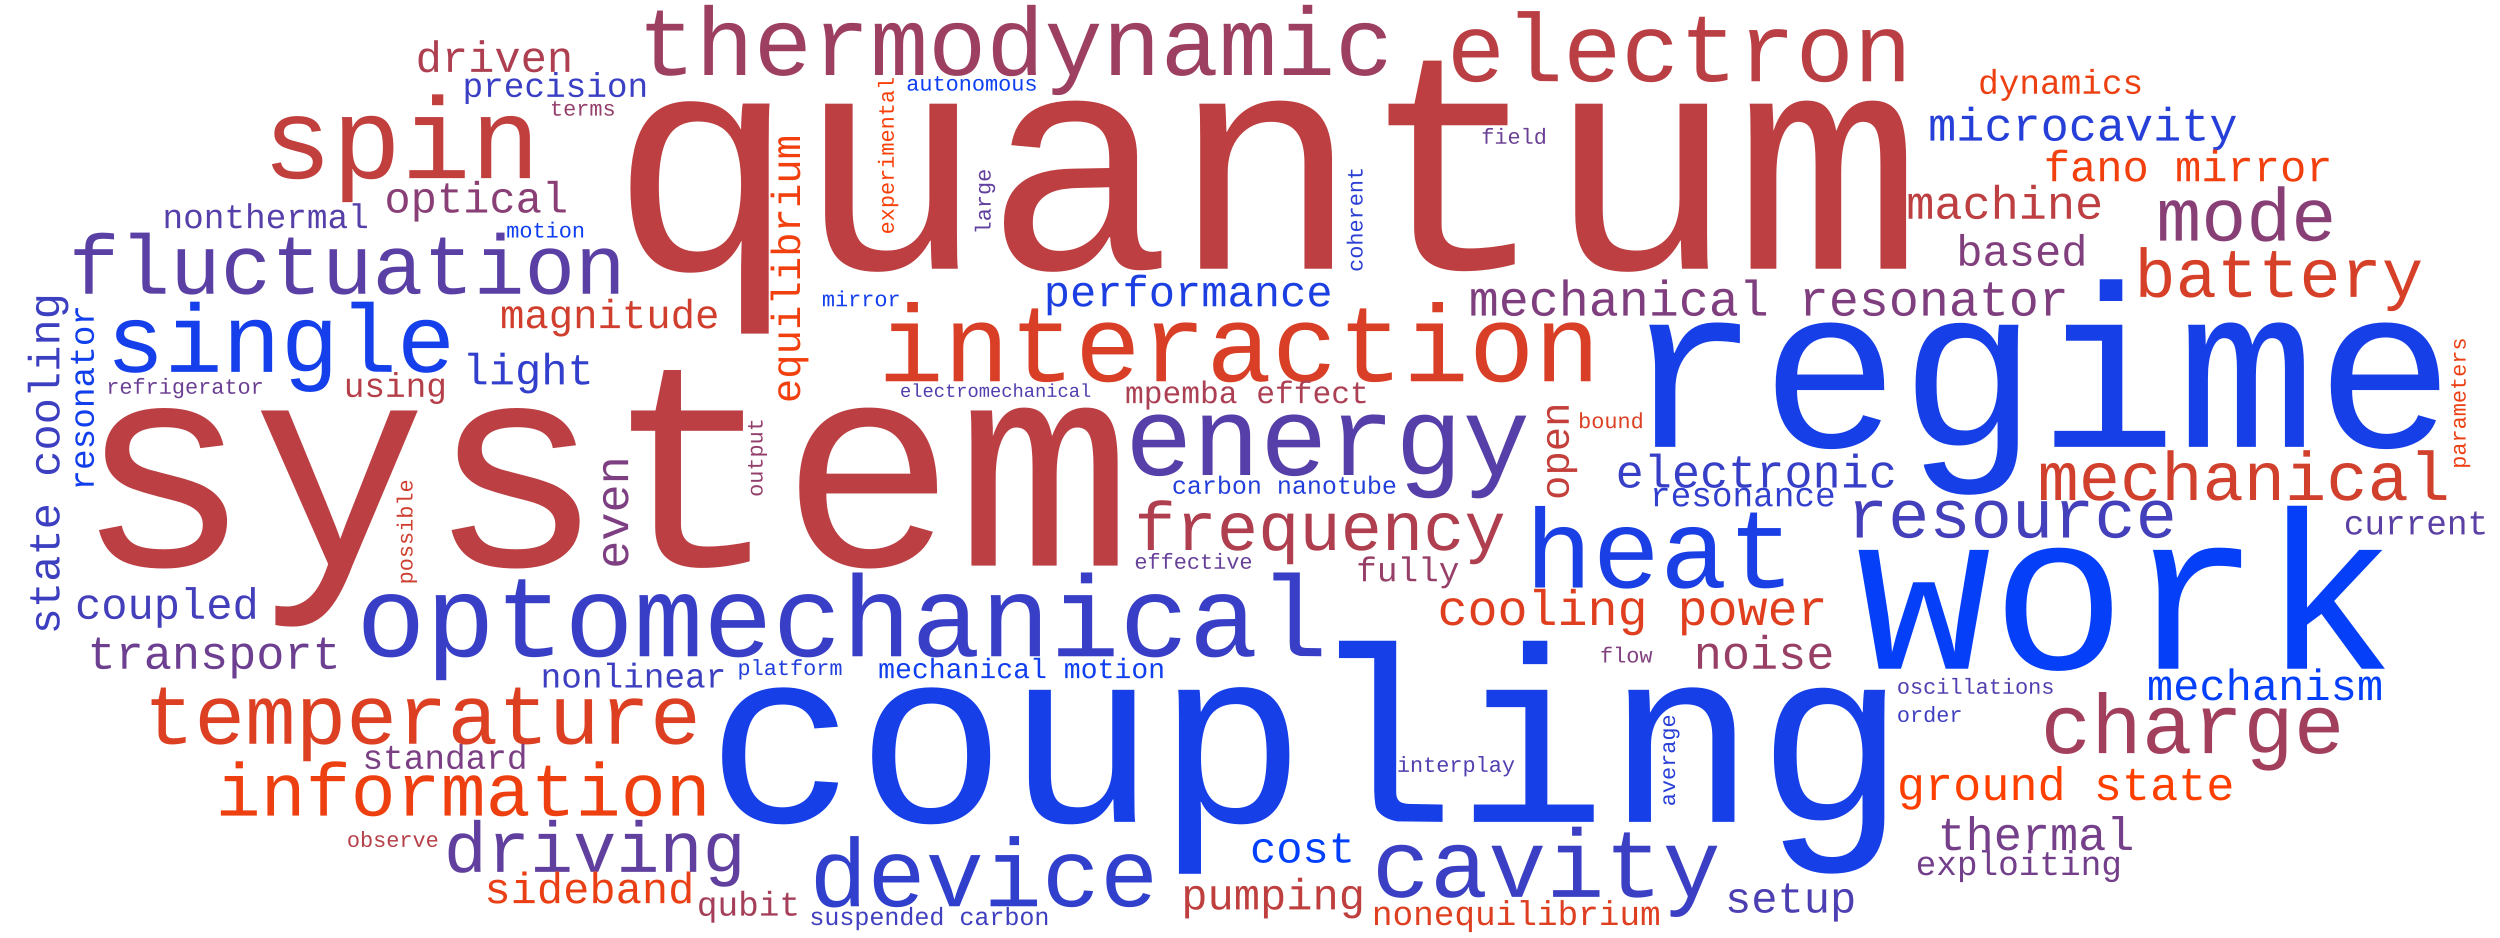
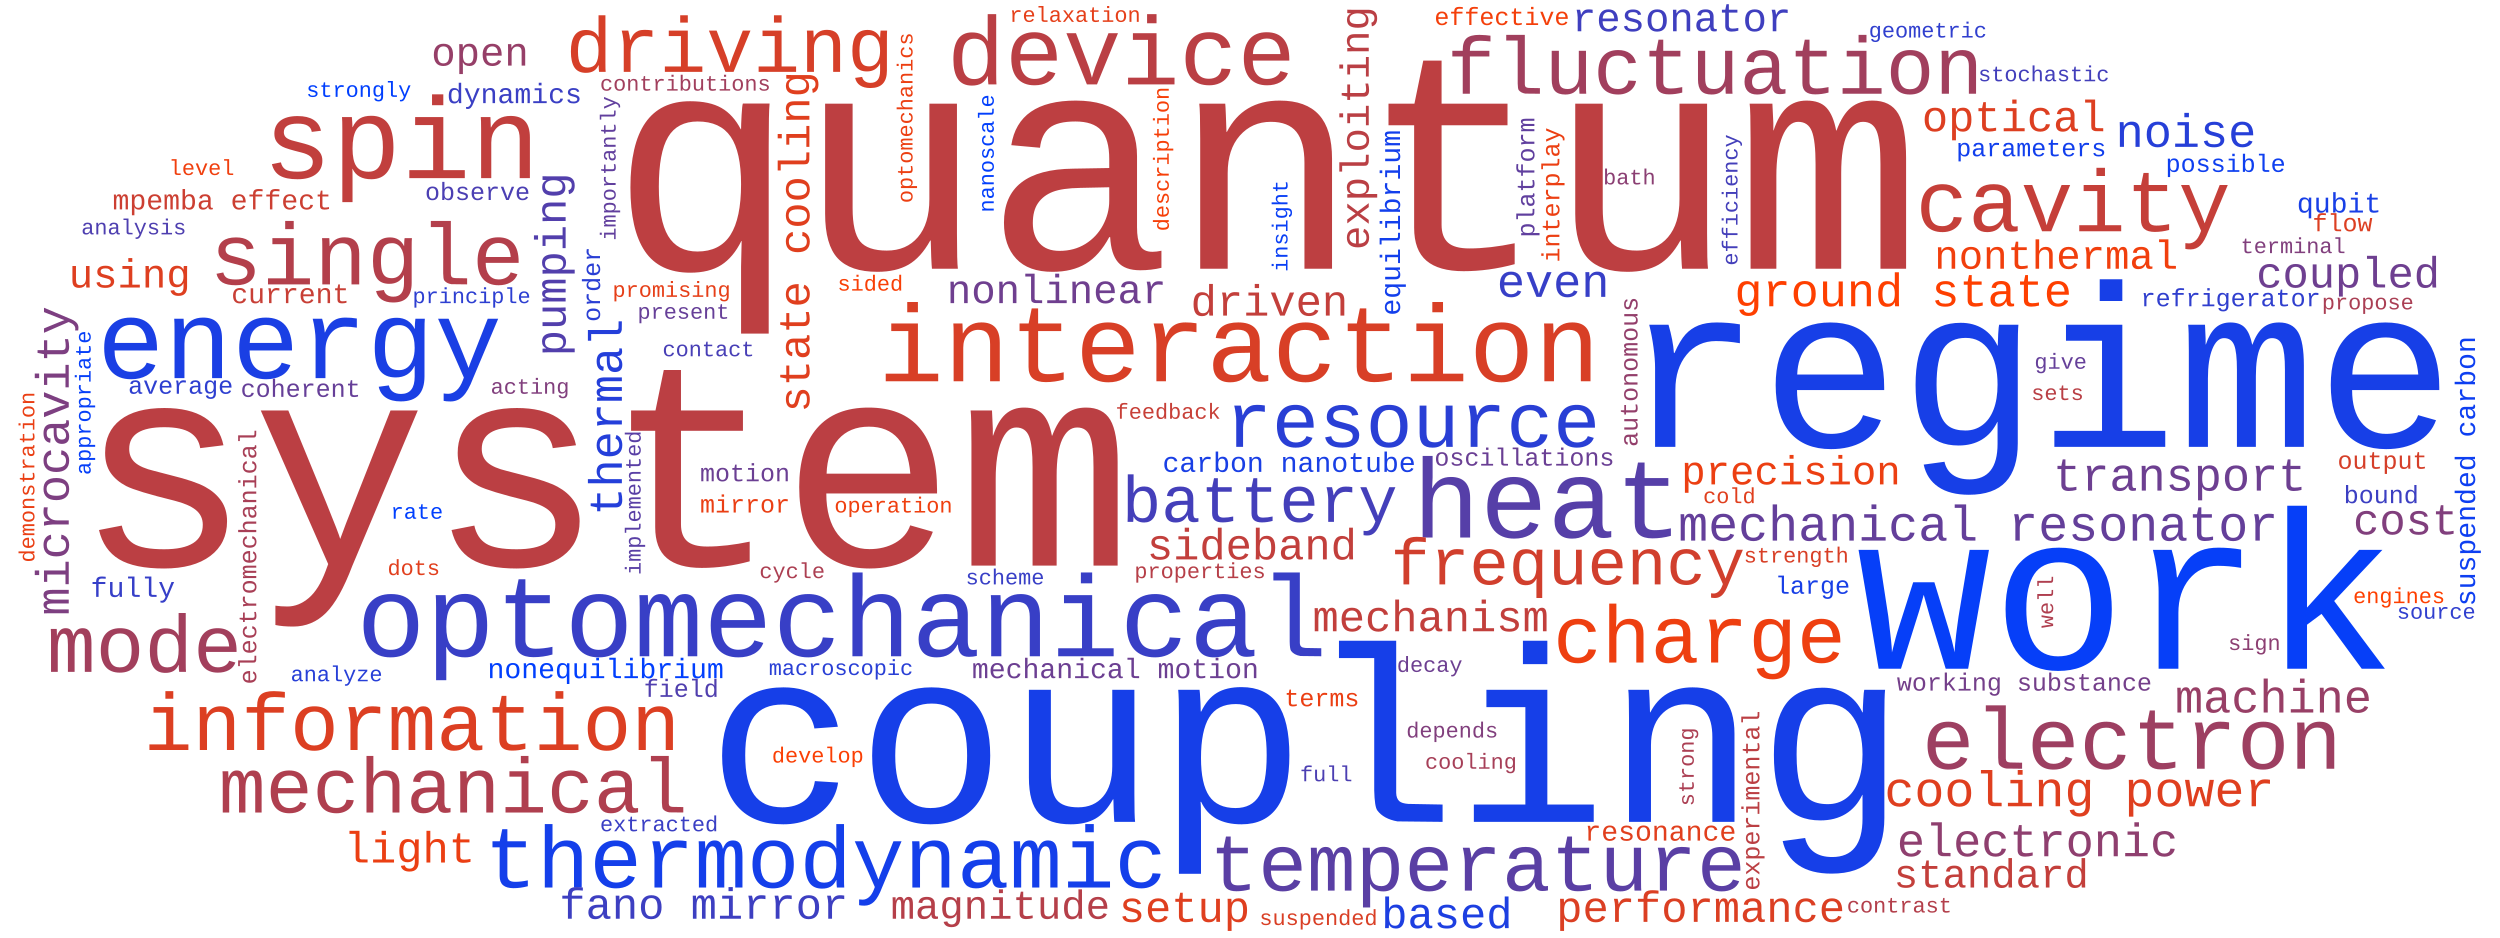
<svg xmlns="http://www.w3.org/2000/svg" width="800" height="300">
  <style>text{font-family:'Liberation Mono';font-weight:normal;font-style:normal;}</style>
  <rect width="100%" height="100%" style="fill:#ffffff00" />
  <text transform="translate(195,86)" font-size="100" style="fill:#BD3F41FF">quantum</text>
  <text transform="translate(24,181)" font-size="94" style="fill:#BB3F43FF">system</text>
  <text transform="translate(226,263)" font-size="80" style="fill:#163FE8FF">coupling</text>
  <text transform="translate(519,143)" font-size="74" style="fill:#173FE7FF">regime</text>
  <text transform="translate(594,214)" font-size="72" style="fill:#063FF8FF">work</text>
  <text transform="translate(114,210)" font-size="37" style="fill:#383FC6FF">optomechanical</text>
  <text transform="translate(84,57)" font-size="37" style="fill:#C13F3DFF">spin</text>
-   <text transform="translate(360,152)" font-size="36" style="fill:#563FA8FF">energy</text>
-   <text transform="translate(488,188)" font-size="36" style="fill:#1A3FE4FF">heat</text>
+   <text transform="translate(452,172)" font-size="36" style="fill:#563FA8FF">heat</text>
+   <text transform="translate(31,121)" font-size="36" style="fill:#1A3FE4FF">energy</text>
  <text transform="translate(281,122)" font-size="35" style="fill:#D83F26FF">interaction</text>
-   <text transform="translate(463,26)" font-size="31" style="fill:#BA3F44FF">electron</text>
-   <text transform="translate(34,119)" font-size="31" style="fill:#143FEAFF">single</text>
-   <text transform="translate(204,24)" font-size="31" style="fill:#9D3F61FF">thermodynamic</text>
-   <text transform="translate(259,290)" font-size="31" style="fill:#313FCDFF">device</text>
-   <text transform="translate(439,287)" font-size="31" style="fill:#3A3FC4FF">cavity</text>
-   <text transform="translate(46,238)" font-size="27" style="fill:#DC3F22FF">temperature</text>
-   <text transform="translate(653,241)" font-size="27" style="fill:#A23F5CFF">charge</text>
-   <text transform="translate(22,94)" font-size="27" style="fill:#5A3FA4FF">fluctuation</text>
-   <text transform="translate(69,261)" font-size="24" style="fill:#EE3F10FF">information</text>
-   <text transform="translate(690,77)" font-size="24" style="fill:#883F76FF">mode</text>
-   <text transform="translate(142,279)" font-size="23" style="fill:#603F9EFF">driving</text>
-   <text transform="translate(363,176)" font-size="22" style="fill:#AF3F4FFF">frequency</text>
-   <text transform="translate(683,95)" font-size="22" style="fill:#D63F28FF">battery</text>
-   <text transform="translate(652,160)" font-size="22" style="fill:#D13F2DFF">mechanical</text>
-   <text transform="translate(591,172)" font-size="22" style="fill:#443FBAFF">resource</text>
-   <text transform="translate(460,200)" font-size="16" style="fill:#DF3F1FFF">cooling power</text>
-   <text transform="translate(470,101)" font-size="16" style="fill:#7F3F7FFF">mechanical resonator</text>
-   <text transform="translate(620,272)" font-size="15" style="fill:#753F89FF">thermal</text>
-   <text transform="translate(610,70)" font-size="15" style="fill:#BD3F41FF">machine</text>
-   <text transform="translate(28,214)" font-size="15" style="fill:#6D3F91FF">transport</text>
-   <text transform="translate(517,156)" font-size="15" style="fill:#373FC7FF">electronic</text>
-   <text transform="translate(201,182) rotate(-90)" font-size="15" style="fill:#7D3F81FF">even</text>
-   <text transform="translate(617,45)" font-size="15" style="fill:#263FD8FF">microcavity</text>
-   <text transform="translate(542,214)" font-size="15" style="fill:#983F66FF">noise</text>
-   <text transform="translate(607,256)" font-size="15" style="fill:#FE3F00FF">ground state</text>
-   <text transform="translate(133,23)" font-size="14" style="fill:#AD3F51FF">driven</text>
-   <text transform="translate(378,291)" font-size="14" style="fill:#BF3F3FFF">pumping</text>
-   <text transform="translate(334,98)" font-size="14" style="fill:#1C3FE2FF">performance</text>
-   <text transform="translate(400,276)" font-size="14" style="fill:#003FFEFF">cost</text>
-   <text transform="translate(24,198)" font-size="14" style="fill:#433FBBFF">coupled</text>
-   <text transform="translate(626,85)" font-size="14" style="fill:#813F7DFF">based</text>
-   <text transform="translate(552,292)" font-size="14" style="fill:#4C3FB2FF">setup</text>
-   <text transform="translate(148,123)" font-size="14" style="fill:#323FCCFF">light</text>
-   <text transform="translate(123,68)" font-size="14" style="fill:#893F75FF">optical</text>
-   <text transform="translate(155,289)" font-size="14" style="fill:#EA3F14FF">sideband</text>
-   <text transform="translate(687,224)" font-size="14" style="fill:#043FFAFF">mechanism</text>
-   <text transform="translate(19,203) rotate(-90)" font-size="14" style="fill:#3D3FC1FF">state cooling</text>
-   <text transform="translate(654,58)" font-size="14" style="fill:#F13F0DFF">fano mirror</text>
-   <text transform="translate(160,105)" font-size="13" style="fill:#D03F2EFF">magnitude</text>
-   <text transform="translate(502,160) rotate(-90)" font-size="13" style="fill:#C33F3BFF">open</text>
-   <text transform="translate(256,129) rotate(-90)" font-size="13" style="fill:#F13F0DFF">equilibrium</text>
-   <text transform="translate(439,296)" font-size="11" style="fill:#DE3F20FF">nonequilibrium</text>
-   <text transform="translate(633,30)" font-size="11" style="fill:#EC3F12FF">dynamics</text>
-   <text transform="translate(110,127)" font-size="11" style="fill:#B53F49FF">using</text>
-   <text transform="translate(223,293)" font-size="11" style="fill:#A53F59FF">qubit</text>
-   <text transform="translate(613,280)" font-size="11" style="fill:#733F8BFF">exploiting</text>
-   <text transform="translate(52,73)" font-size="11" style="fill:#563FA8FF">nonthermal</text>
-   <text transform="translate(434,186)" font-size="11" style="fill:#963F68FF">fully</text>
-   <text transform="translate(148,31)" font-size="11" style="fill:#3A3FC4FF">precision</text>
-   <text transform="translate(30,157) rotate(-90)" font-size="11" style="fill:#123FECFF">resonator</text>
-   <text transform="translate(116,246)" font-size="11" style="fill:#7B3F83FF">standard</text>
-   <text transform="translate(173,220)" font-size="11" style="fill:#3D3FC1FF">nonlinear</text>
-   <text transform="translate(528,162)" font-size="11" style="fill:#303FCEFF">resonance</text>
-   <text transform="translate(750,171)" font-size="11" style="fill:#5A3FA4FF">current</text>
-   <text transform="translate(360,129)" font-size="10" style="fill:#AB3F53FF">mpemba effect</text>
-   <text transform="translate(281,217)" font-size="9" style="fill:#0F3FEFFF">mechanical motion</text>
-   <text transform="translate(259,296)" font-size="8" style="fill:#3F3FBFFF">suspended carbon</text>
-   <text transform="translate(375,158)" font-size="8" style="fill:#233FDBFF">carbon nanotube</text>
-   <text transform="translate(607,231)" font-size="7" style="fill:#3F3FBFFF">order</text>
-   <text transform="translate(132,187) rotate(-90)" font-size="7" style="fill:#CE3F30FF">possible</text>
-   <text transform="translate(290,29)" font-size="7" style="fill:#0C3FF2FF">autonomous</text>
-   <text transform="translate(286,75) rotate(-90)" font-size="7" style="fill:#F73F07FF">experimental</text>
-   <text transform="translate(436,87) rotate(-90)" font-size="7" style="fill:#2A3FD4FF">coherent</text>
-   <text transform="translate(505,137)" font-size="7" style="fill:#DC3F22FF">bound</text>
-   <text transform="translate(317,75) rotate(-90)" font-size="7" style="fill:#603F9EFF">large</text>
-   <text transform="translate(789,150) rotate(-90)" font-size="7" style="fill:#EC3F12FF">parameters</text>
-   <text transform="translate(34,126)" font-size="7" style="fill:#6B3F93FF">refrigerator</text>
-   <text transform="translate(536,258) rotate(-90)" font-size="7" style="fill:#273FD7FF">average</text>
-   <text transform="translate(176,37)" font-size="7" style="fill:#933F6BFF">terms</text>
-   <text transform="translate(447,247)" font-size="7" style="fill:#4F3FAFFF">interplay</text>
-   <text transform="translate(512,212)" font-size="7" style="fill:#803F7EFF">flow</text>
-   <text transform="translate(162,76)" font-size="7" style="fill:#0E3FF0FF">motion</text>
-   <text transform="translate(263,98)" font-size="7" style="fill:#113FEDFF">mirror</text>
-   <text transform="translate(363,182)" font-size="7" style="fill:#663F98FF">effective</text>
-   <text transform="translate(244,159) rotate(-90)" font-size="7" style="fill:#933F6BFF">output</text>
-   <text transform="translate(474,46)" font-size="7" style="fill:#6A3F94FF">field</text>
-   <text transform="translate(607,222)" font-size="7" style="fill:#503FAEFF">oscillations</text>
-   <text transform="translate(111,271)" font-size="7" style="fill:#B63F48FF">observe</text>
-   <text transform="translate(236,216)" font-size="7" style="fill:#213FDDFF">platform</text>
-   <text transform="translate(288,127)" font-size="6" style="fill:#503FAEFF">electromechanical</text>
+   <text transform="translate(303,27)" font-size="31" style="fill:#BA3F44FF">device</text>
+   <text transform="translate(155,284)" font-size="28" style="fill:#143FEAFF">thermodynamic</text>
+   <text transform="translate(615,246)" font-size="28" style="fill:#9D3F61FF">electron</text>
+   <text transform="translate(67,91)" font-size="28" style="fill:#B33F4BFF">single</text>
+   <text transform="translate(613,74)" font-size="28" style="fill:#C53F39FF">cavity</text>
+   <text transform="translate(46,240)" font-size="26" style="fill:#DC3F22FF">information</text>
+   <text transform="translate(15,215)" font-size="26" style="fill:#A23F5CFF">mode</text>
+   <text transform="translate(387,285)" font-size="26" style="fill:#5A3FA4FF">temperature</text>
+   <text transform="translate(497,212)" font-size="26" style="fill:#EE3F10FF">charge</text>
+   <text transform="translate(463,30)" font-size="26" style="fill:#A13F5DFF">fluctuation</text>
+   <text transform="translate(392,143)" font-size="25" style="fill:#293FD5FF">resource</text>
+   <text transform="translate(70,260)" font-size="25" style="fill:#AF3F4FFF">mechanical</text>
+   <text transform="translate(181,23)" font-size="25" style="fill:#D63F28FF">driving</text>
+   <text transform="translate(445,187)" font-size="21" style="fill:#D13F2DFF">frequency</text>
+   <text transform="translate(359,167)" font-size="21" style="fill:#443FBAFF">battery</text>
+   <text transform="translate(603,258)" font-size="16" style="fill:#DF3F1FFF">cooling power</text>
+   <text transform="translate(537,173)" font-size="16" style="fill:#643F9AFF">mechanical resonator</text>
+   <text transform="translate(199,165) rotate(-90)" font-size="15" style="fill:#243FDAFF">thermal</text>
+   <text transform="translate(607,274)" font-size="15" style="fill:#8F3F6FFF">electronic</text>
+   <text transform="translate(657,157)" font-size="15" style="fill:#6D3F91FF">transport</text>
+   <text transform="translate(479,95)" font-size="15" style="fill:#373FC7FF">even</text>
+   <text transform="translate(22,197) rotate(-90)" font-size="15" style="fill:#7D3F81FF">microcavity</text>
+   <text transform="translate(677,47)" font-size="15" style="fill:#263FD8FF">noise</text>
+   <text transform="translate(696,228)" font-size="15" style="fill:#983F66FF">machine</text>
+   <text transform="translate(555,98)" font-size="15" style="fill:#FE3F00FF">ground state</text>
+   <text transform="translate(498,295)" font-size="14" style="fill:#DB3F23FF">performance</text>
+   <text transform="translate(442,297)" font-size="14" style="fill:#1D3FE1FF">based</text>
+   <text transform="translate(381,101)" font-size="14" style="fill:#C33F3BFF">driven</text>
+   <text transform="translate(722,92)" font-size="14" style="fill:#6E3F90FF">coupled</text>
+   <text transform="translate(358,295)" font-size="14" style="fill:#DF3F1FFF">setup</text>
+   <text transform="translate(367,179)" font-size="14" style="fill:#C23F3CFF">sideband</text>
+   <text transform="translate(615,42)" font-size="14" style="fill:#DD3F21FF">optical</text>
+   <text transform="translate(753,171)" font-size="14" style="fill:#813F7DFF">cost</text>
+   <text transform="translate(420,202)" font-size="14" style="fill:#C23F3CFF">mechanism</text>
+   <text transform="translate(110,276)" font-size="14" style="fill:#EB3F13FF">light</text>
+   <text transform="translate(181,114) rotate(-90)" font-size="14" style="fill:#523FACFF">pumping</text>
+   <text transform="translate(259,132) rotate(-90)" font-size="14" style="fill:#E03F1EFF">state cooling</text>
+   <text transform="translate(179,294)" font-size="14" style="fill:#3D3FC1FF">fano mirror</text>
+   <text transform="translate(438,80) rotate(-90)" font-size="13" style="fill:#BA3F44FF">exploiting</text>
+   <text transform="translate(606,284)" font-size="13" style="fill:#C33F3BFF">standard</text>
+   <text transform="translate(619,86)" font-size="13" style="fill:#F13F0DFF">nonthermal</text>
+   <text transform="translate(22,92)" font-size="13" style="fill:#DE3F20FF">using</text>
+   <text transform="translate(538,155)" font-size="13" style="fill:#EC3F12FF">precision</text>
+   <text transform="translate(285,294)" font-size="13" style="fill:#B53F49FF">magnitude</text>
+   <text transform="translate(303,97)" font-size="13" style="fill:#6F3F8FFF">nonlinear</text>
+   <text transform="translate(503,10)" font-size="13" style="fill:#3F3FBFFF">resonator</text>
+   <text transform="translate(138,21)" font-size="13" style="fill:#963F68FF">open</text>
+   <text transform="translate(156,217)" font-size="9" style="fill:#013FFDFF">nonequilibrium</text>
+   <text transform="translate(143,33)" font-size="9" style="fill:#3A3FC4FF">dynamics</text>
+   <text transform="translate(448,101) rotate(-90)" font-size="9" style="fill:#123FECFF">equilibrium</text>
+   <text transform="translate(29,191)" font-size="9" style="fill:#363FC8FF">fully</text>
+   <text transform="translate(507,269)" font-size="9" style="fill:#E13F1DFF">resonance</text>
+   <text transform="translate(74,97)" font-size="9" style="fill:#C83F36FF">current</text>
+   <text transform="translate(735,68)" font-size="9" style="fill:#183FE6FF">qubit</text>
+   <text transform="translate(311,217)" font-size="9" style="fill:#6C3F92FF">mechanical motion</text>
+   <text transform="translate(792,194) rotate(-90)" font-size="9" style="fill:#0D3FF1FF">suspended carbon</text>
+   <text transform="translate(372,151)" font-size="9" style="fill:#193FE5FF">carbon nanotube</text>
+   <text transform="translate(36,67)" font-size="9" style="fill:#CC3F32FF">mpemba effect</text>
+   <text transform="translate(685,98)" font-size="8" style="fill:#303FCEFF">refrigerator</text>
+   <text transform="translate(41,126)" font-size="8" style="fill:#2E3FD0FF">average</text>
+   <text transform="translate(411,226)" font-size="8" style="fill:#EB3F13FF">terms</text>
+   <text transform="translate(568,190)" font-size="8" style="fill:#183FE6FF">large</text>
+   <text transform="translate(748,150)" font-size="8" style="fill:#D53F29FF">output</text>
+   <text transform="translate(192,103) rotate(-90)" font-size="8" style="fill:#2A3FD4FF">order</text>
+   <text transform="translate(740,74)" font-size="8" style="fill:#DC3F22FF">flow</text>
+   <text transform="translate(491,76) rotate(-90)" font-size="8" style="fill:#603F9EFF">platform</text>
+   <text transform="translate(499,84) rotate(-90)" font-size="8" style="fill:#EC3F12FF">interplay</text>
+   <text transform="translate(224,154)" font-size="8" style="fill:#6B3F93FF">motion</text>
+   <text transform="translate(82,219) rotate(-90)" font-size="8" style="fill:#A83F56FF">electromechanical</text>
+   <text transform="translate(136,64)" font-size="8" style="fill:#4B3FB3FF">observe</text>
+   <text transform="translate(563,285) rotate(-90)" font-size="8" style="fill:#BB3F43FF">experimental</text>
+   <text transform="translate(693,55)" font-size="8" style="fill:#0E3FF0FF">possible</text>
+   <text transform="translate(224,164)" font-size="8" style="fill:#EA3F14FF">mirror</text>
+   <text transform="translate(459,8)" font-size="8" style="fill:#F43F0AFF">effective</text>
+   <text transform="translate(626,50)" font-size="8" style="fill:#113FEDFF">parameters</text>
+   <text transform="translate(77,127)" font-size="8" style="fill:#663F98FF">coherent</text>
+   <text transform="translate(524,143) rotate(-90)" font-size="8" style="fill:#933F6BFF">autonomous</text>
+   <text transform="translate(459,149)" font-size="8" style="fill:#6A3F94FF">oscillations</text>
+   <text transform="translate(206,223)" font-size="8" style="fill:#503FAEFF">field</text>
+   <text transform="translate(750,161)" font-size="8" style="fill:#3C3FC2FF">bound</text>
+   <text transform="translate(607,221)" font-size="8" style="fill:#743F8AFF">working substance</text>
+   <text transform="translate(318,68) rotate(-90)" font-size="7" style="fill:#023FFCFF">nanoscale</text>
+   <text transform="translate(753,193)" font-size="7" style="fill:#FE3F00FF">engines</text>
+   <text transform="translate(717,81)" font-size="7" style="fill:#813F7DFF">terminal</text>
+   <text transform="translate(545,161)" font-size="7" style="fill:#E03F1EFF">cold</text>
+   <text transform="translate(212,114)" font-size="7" style="fill:#483FB6FF">contact</text>
+   <text transform="translate(591,292)" font-size="7" style="fill:#B33F4BFF">contrast</text>
+   <text transform="translate(456,246)" font-size="7" style="fill:#A63F58FF">cooling</text>
+   <text transform="translate(416,250)" font-size="7" style="fill:#4C3FB2FF">full</text>
+   <text transform="translate(633,26)" font-size="7" style="fill:#433FBBFF">stochastic</text>
+   <text transform="translate(93,218)" font-size="7" style="fill:#273FD7FF">analyze</text>
+   <text transform="translate(363,185)" font-size="7" style="fill:#B63F48FF">properties</text>
+   <text transform="translate(403,296)" font-size="7" style="fill:#D93F25FF">suspended</text>
+   <text transform="translate(196,95)" font-size="7" style="fill:#E63F18FF">promising</text>
+   <text transform="translate(192,29)" font-size="7" style="fill:#A13F5DFF">contributions</text>
+   <text transform="translate(98,31)" font-size="7" style="fill:#003FFEFF">strongly</text>
+   <text transform="translate(246,216)" font-size="7" style="fill:#293FD5FF">macroscopic</text>
+   <text transform="translate(447,215)" font-size="7" style="fill:#6D3F91FF">decay</text>
+   <text transform="translate(54,56)" font-size="7" style="fill:#F03F0EFF">level</text>
+   <text transform="translate(513,59)" font-size="7" style="fill:#8B3F73FF">bath</text>
+   <text transform="translate(713,208)" font-size="7" style="fill:#8C3F72FF">sign</text>
+   <text transform="translate(26,75)" font-size="7" style="fill:#4E3FB0FF">analysis</text>
+   <text transform="translate(323,7)" font-size="7" style="fill:#E53F19FF">relaxation</text>
+   <text transform="translate(743,99)" font-size="7" style="fill:#AA3F54FF">propose</text>
+   <text transform="translate(124,184)" font-size="7" style="fill:#E13F1DFF">dots</text>
+   <text transform="translate(292,65) rotate(-90)" font-size="7" style="fill:#EC3F12FF">optomechanics</text>
+   <text transform="translate(268,93)" font-size="7" style="fill:#F83F06FF">sided</text>
+   <text transform="translate(29,152) rotate(-90)" font-size="7" style="fill:#063FF8FF">appropriate</text>
+   <text transform="translate(357,134)" font-size="7" style="fill:#C73F37FF">feedback</text>
+   <text transform="translate(556,85) rotate(-90)" font-size="7" style="fill:#443FBAFF">efficiency</text>
+   <text transform="translate(197,77) rotate(-90)" font-size="7" style="fill:#613F9DFF">importantly</text>
+   <text transform="translate(309,187)" font-size="7" style="fill:#383FC6FF">scheme</text>
+   <text transform="translate(205,184) rotate(-90)" font-size="7" style="fill:#593FA5FF">implemented</text>
+   <text transform="translate(192,266)" font-size="7" style="fill:#3A3FC4FF">extracted</text>
+   <text transform="translate(651,118)" font-size="7" style="fill:#653F99FF">give</text>
+   <text transform="translate(374,74) rotate(-90)" font-size="7" style="fill:#F63F08FF">description</text>
+   <text transform="translate(450,236)" font-size="7" style="fill:#813F7DFF">depends</text>
+   <text transform="translate(267,164)" font-size="7" style="fill:#EF3F0FFF">operation</text>
+   <text transform="translate(132,97)" font-size="7" style="fill:#2D3FD1FF">principle</text>
+   <text transform="translate(412,87) rotate(-90)" font-size="7" style="fill:#093FF5FF">insight</text>
+   <text transform="translate(650,128)" font-size="7" style="fill:#B93F45FF">sets</text>
+   <text transform="translate(247,244)" font-size="7" style="fill:#FA3F04FF">develop</text>
+   <text transform="translate(767,198)" font-size="7" style="fill:#303FCEFF">source</text>
+   <text transform="translate(125,166)" font-size="7" style="fill:#003FFEFF">rate</text>
+   <text transform="translate(657,201) rotate(-90)" font-size="7" style="fill:#AF3F4FFF">well</text>
+   <text transform="translate(542,258) rotate(-90)" font-size="7" style="fill:#AB3F53FF">strong</text>
+   <text transform="translate(11,180) rotate(-90)" font-size="7" style="fill:#EA3F14FF">demonstration</text>
+   <text transform="translate(558,180)" font-size="7" style="fill:#D83F26FF">strength</text>
+   <text transform="translate(157,126)" font-size="7" style="fill:#813F7DFF">acting</text>
+   <text transform="translate(204,102)" font-size="7" style="fill:#663F98FF">present</text>
+   <text transform="translate(598,12)" font-size="7" style="fill:#303FCEFF">geometric</text>
+   <text transform="translate(243,185)" font-size="7" style="fill:#AC3F52FF">cycle</text>
</svg>
